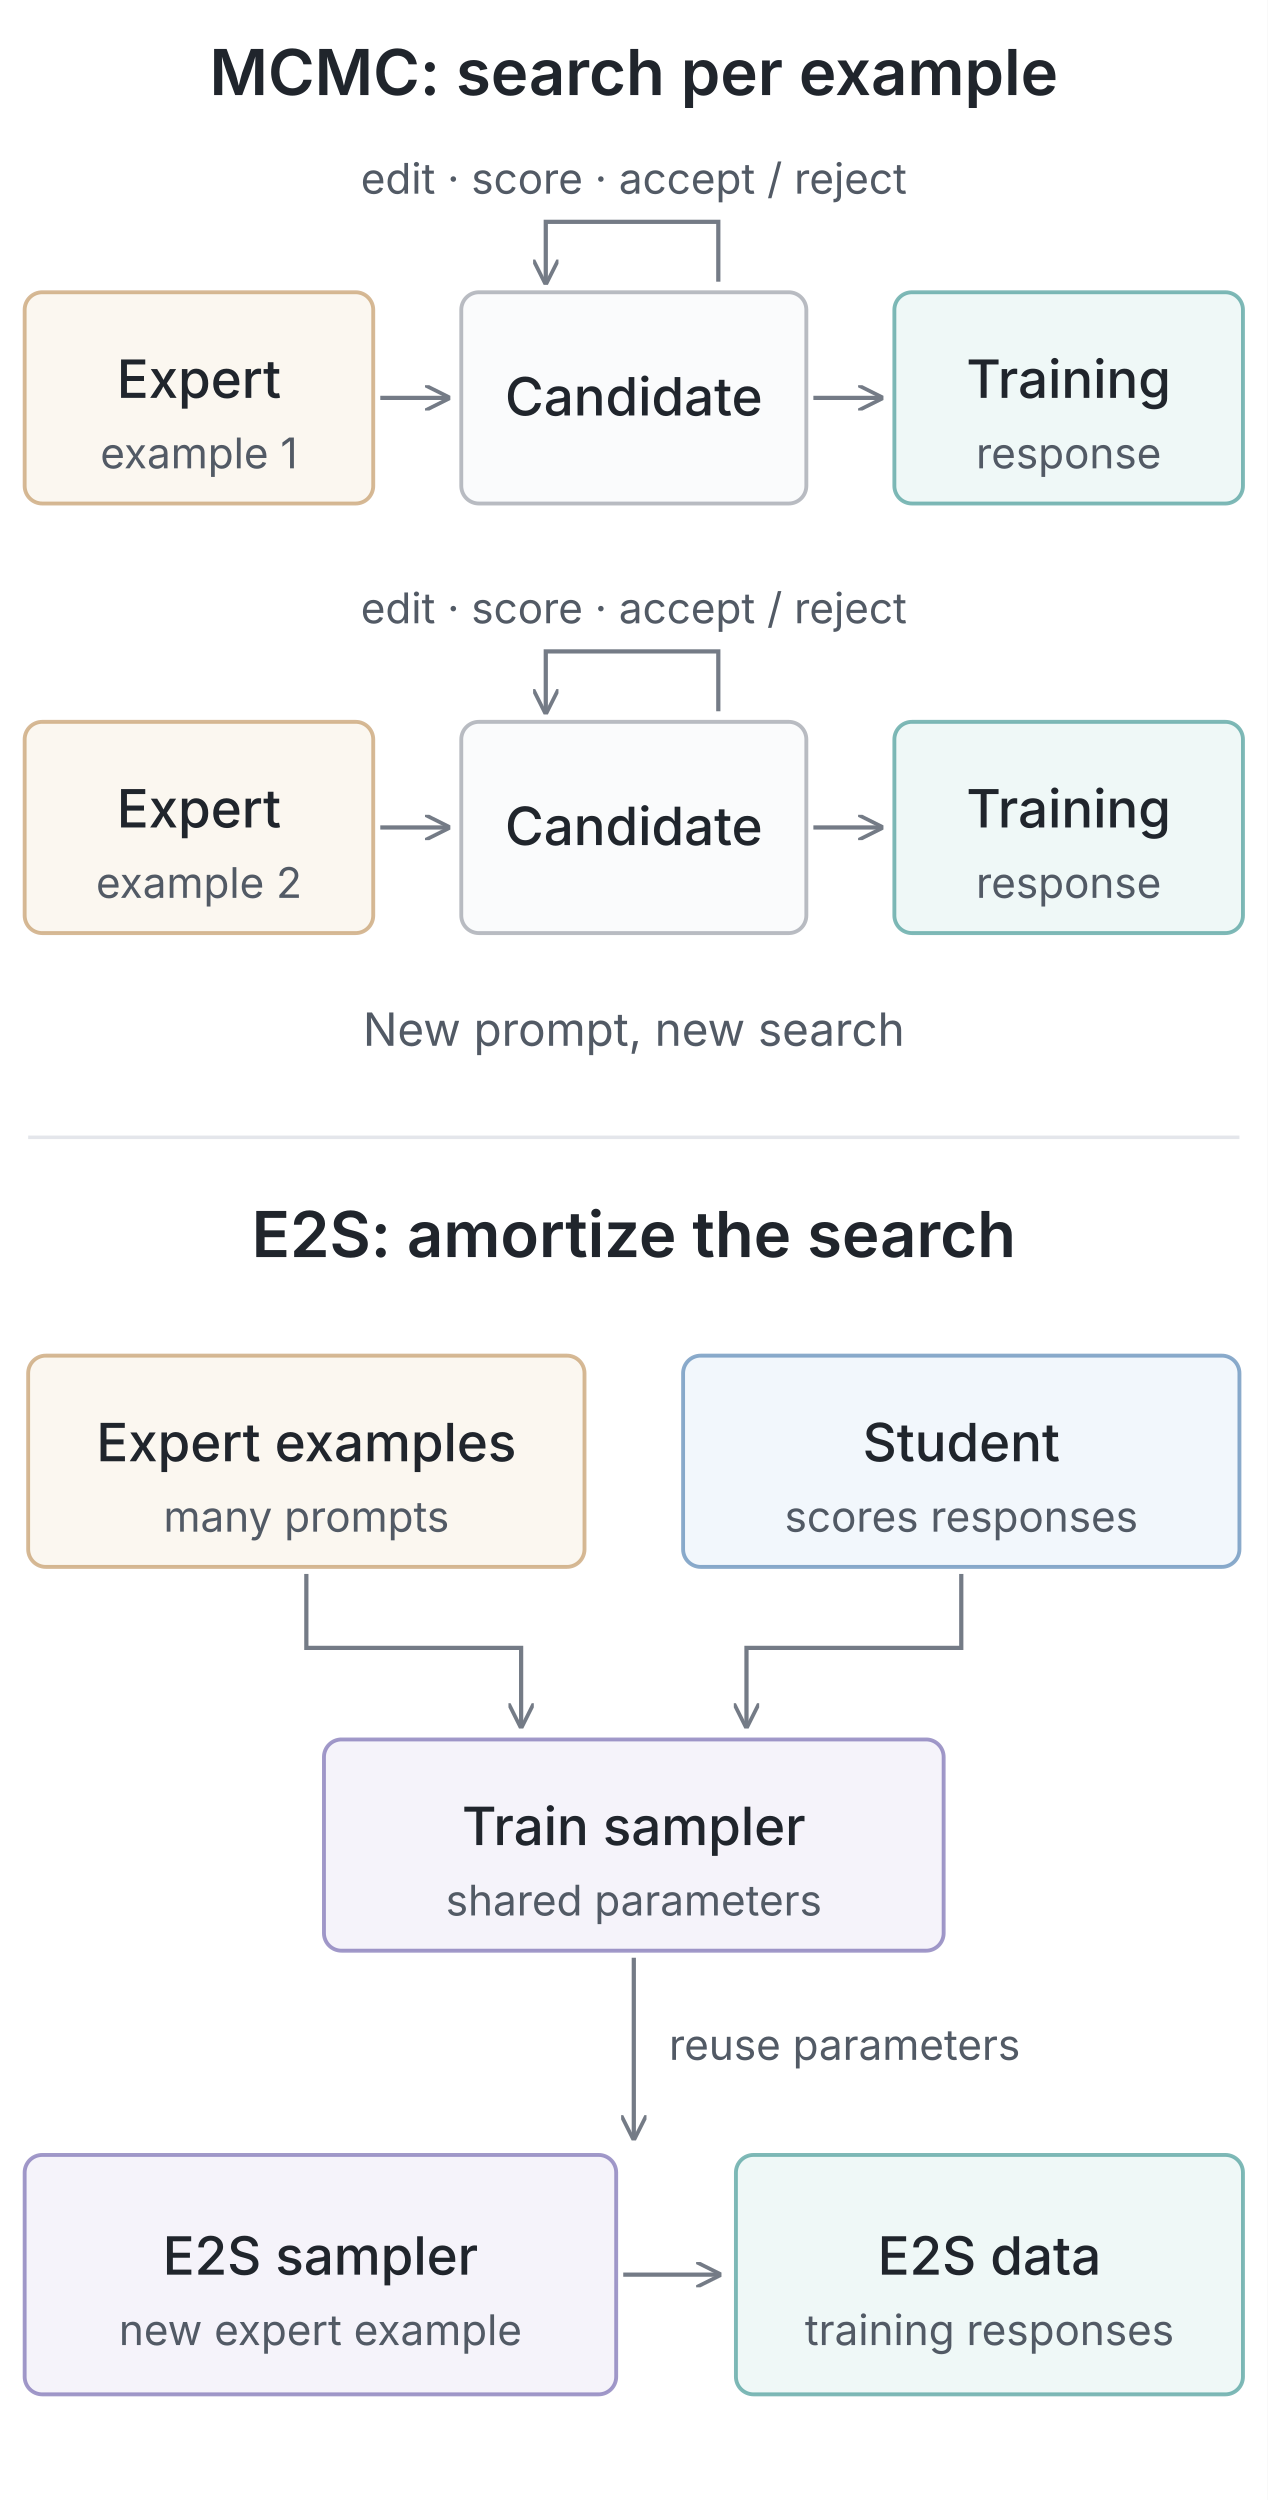
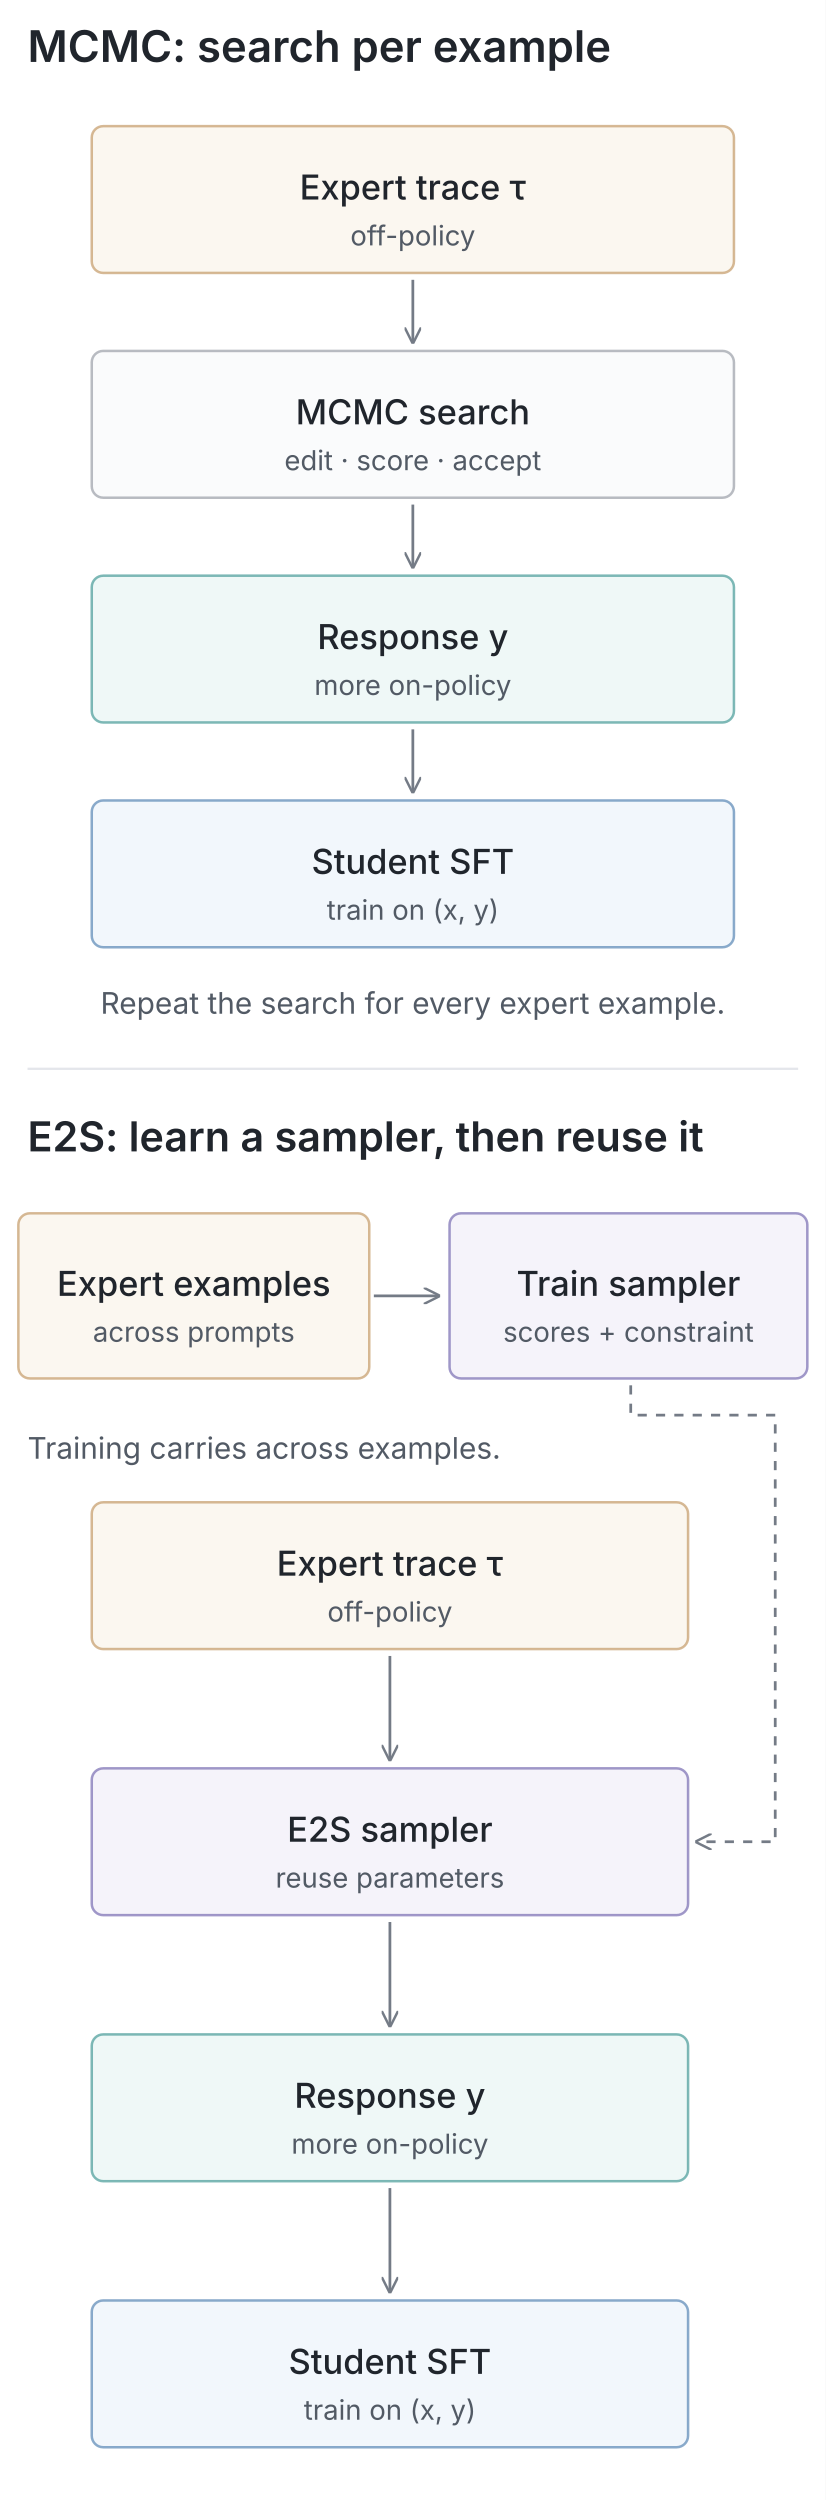
- <svg xmlns="http://www.w3.org/2000/svg" viewBox="0 0 360 710" role="img">
+ <svg xmlns="http://www.w3.org/2000/svg" viewBox="0 0 360 1090" role="img">
  <defs>
    <marker id="arrow" viewBox="0 0 8 8" refX="7" refY="4" markerWidth="6" markerHeight="6" orient="auto-start-reverse">
      <path d="M0 0 L8 4 L0 8" fill="none" stroke="#747b86" stroke-width="1.2" />
    </marker>
  </defs>
  <rect width="100%" height="100%" fill="white" />
  <g font-family="Inter, Helvetica Neue, Arial, sans-serif" fill="#20252c">
-     <text x="180" y="27" text-anchor="middle" font-size="18" font-weight="600" fill="#20252c">MCMC: search per example</text>
-     <rect x="7" y="83" width="99" height="60" rx="5" fill="#fbf7f0" stroke="#ba8b51" stroke-opacity=".6" stroke-width="1.1" />
-     <text x="56.5" y="113.0" text-anchor="middle" font-size="15" font-weight="500" fill="#20252c">Expert</text>
-     <text x="56.5" y="133.0" text-anchor="middle" font-size="12" font-weight="400" fill="#525a65">example 1</text>
-     <rect x="131" y="83" width="98" height="60" rx="5" fill="#fafbfc" stroke="#8a9099" stroke-opacity=".6" stroke-width="1.1" />
-     <text x="180.0" y="118.0" text-anchor="middle" font-size="15" font-weight="500" fill="#20252c">Candidate</text>
-     <rect x="254" y="83" width="99" height="60" rx="5" fill="#eff8f7" stroke="#2b8b88" stroke-opacity=".6" stroke-width="1.1" />
-     <text x="303.5" y="113.0" text-anchor="middle" font-size="15" font-weight="500" fill="#20252c">Training</text>
-     <text x="303.5" y="133.0" text-anchor="middle" font-size="12" font-weight="400" fill="#525a65">response</text>
-     <path d="M108 113 H127" fill="none" stroke="#747b86" stroke-width="1.2" marker-end="url(#arrow)" />
-     <path d="M231 113 H250" fill="none" stroke="#747b86" stroke-width="1.2" marker-end="url(#arrow)" />
-     <path d="M204 80 V63 H155 V80" fill="none" stroke="#747b86" stroke-width="1.2" marker-end="url(#arrow)" />
-     <text x="180" y="55" text-anchor="middle" font-size="12" font-weight="400" fill="#525a65">edit · score · accept / reject</text>
-     <rect x="7" y="205" width="99" height="60" rx="5" fill="#fbf7f0" stroke="#ba8b51" stroke-opacity=".6" stroke-width="1.1" />
-     <text x="56.5" y="235.0" text-anchor="middle" font-size="15" font-weight="500" fill="#20252c">Expert</text>
-     <text x="56.5" y="255.0" text-anchor="middle" font-size="12" font-weight="400" fill="#525a65">example 2</text>
-     <rect x="131" y="205" width="98" height="60" rx="5" fill="#fafbfc" stroke="#8a9099" stroke-opacity=".6" stroke-width="1.1" />
-     <text x="180.0" y="240.0" text-anchor="middle" font-size="15" font-weight="500" fill="#20252c">Candidate</text>
-     <rect x="254" y="205" width="99" height="60" rx="5" fill="#eff8f7" stroke="#2b8b88" stroke-opacity=".6" stroke-width="1.1" />
-     <text x="303.5" y="235.0" text-anchor="middle" font-size="15" font-weight="500" fill="#20252c">Training</text>
-     <text x="303.5" y="255.0" text-anchor="middle" font-size="12" font-weight="400" fill="#525a65">response</text>
-     <path d="M108 235 H127" fill="none" stroke="#747b86" stroke-width="1.2" marker-end="url(#arrow)" />
-     <path d="M231 235 H250" fill="none" stroke="#747b86" stroke-width="1.2" marker-end="url(#arrow)" />
-     <path d="M204 202 V185 H155 V202" fill="none" stroke="#747b86" stroke-width="1.2" marker-end="url(#arrow)" />
-     <text x="180" y="177" text-anchor="middle" font-size="12" font-weight="400" fill="#525a65">edit · score · accept / reject</text>
-     <text x="180" y="297" text-anchor="middle" font-size="13" font-weight="400" fill="#525a65">New prompt, new search</text>
-     <path d="M8 323 H352" stroke="#e4e6eb" />
-     <text x="180" y="357" text-anchor="middle" font-size="18" font-weight="600" fill="#20252c">E2S: amortize the search</text>
-     <rect x="8" y="385" width="158" height="60" rx="5" fill="#fbf7f0" stroke="#ba8b51" stroke-opacity=".6" stroke-width="1.1" />
-     <text x="87.0" y="415.0" text-anchor="middle" font-size="15" font-weight="500" fill="#20252c">Expert examples</text>
-     <text x="87.0" y="435.0" text-anchor="middle" font-size="12" font-weight="400" fill="#525a65">many prompts</text>
-     <rect x="194" y="385" width="158" height="60" rx="5" fill="#f2f7fc" stroke="#3e73a8" stroke-opacity=".6" stroke-width="1.1" />
-     <text x="273.0" y="415.0" text-anchor="middle" font-size="15" font-weight="500" fill="#20252c">Student</text>
-     <text x="273.0" y="435.0" text-anchor="middle" font-size="12" font-weight="400" fill="#525a65">scores responses</text>
-     <path d="M87 447 V468 H148 V490" fill="none" stroke="#747b86" stroke-width="1.2" marker-end="url(#arrow)" />
-     <path d="M273 447 V468 H212 V490" fill="none" stroke="#747b86" stroke-width="1.2" marker-end="url(#arrow)" />
-     <rect x="92" y="494" width="176" height="60" rx="5" fill="#f5f3fa" stroke="#6356a5" stroke-opacity=".6" stroke-width="1.1" />
-     <text x="180.0" y="524.0" text-anchor="middle" font-size="15" font-weight="500" fill="#20252c">Train sampler</text>
-     <text x="180.0" y="544.0" text-anchor="middle" font-size="12" font-weight="400" fill="#525a65">shared parameters</text>
-     <path d="M180 556 V607" fill="none" stroke="#747b86" stroke-width="1.2" marker-end="url(#arrow)" />
-     <text x="190" y="585" text-anchor="start" font-size="12" font-weight="400" fill="#525a65">reuse parameters</text>
-     <rect x="7" y="612" width="168" height="68" rx="5" fill="#f5f3fa" stroke="#6356a5" stroke-opacity=".6" stroke-width="1.1" />
-     <text x="91.0" y="646.0" text-anchor="middle" font-size="15" font-weight="500" fill="#20252c">E2S sampler</text>
-     <text x="91.0" y="666.0" text-anchor="middle" font-size="12" font-weight="400" fill="#525a65">new expert example</text>
-     <rect x="209" y="612" width="144" height="68" rx="5" fill="#eff8f7" stroke="#2b8b88" stroke-opacity=".6" stroke-width="1.1" />
-     <text x="281.0" y="646.0" text-anchor="middle" font-size="15" font-weight="500" fill="#20252c">E2S data</text>
-     <text x="281.0" y="666.0" text-anchor="middle" font-size="12" font-weight="400" fill="#525a65">training responses</text>
-     <path d="M177 646 H204" fill="none" stroke="#747b86" stroke-width="1.2" marker-end="url(#arrow)" />
+     <text x="12" y="27" text-anchor="start" font-size="19" font-weight="600" fill="#20252c">MCMC: search per example</text>
+     <rect x="40" y="55" width="280" height="64" rx="5" fill="#fbf7f0" stroke="#ba8b51" stroke-opacity=".6" stroke-width="1.1" />
+     <text x="180.0" y="87.0" text-anchor="middle" font-size="15" font-weight="500" fill="#20252c">Expert trace τ</text>
+     <text x="180.0" y="107.0" text-anchor="middle" font-size="12" font-weight="400" fill="#525a65">off-policy</text>
+     <path d="M180 122 V149" fill="none" stroke="#747b86" stroke-width="1.2" marker-end="url(#arrow)" />
+     <rect x="40" y="153" width="280" height="64" rx="5" fill="#fafbfc" stroke="#8a9099" stroke-opacity=".6" stroke-width="1.1" />
+     <text x="180.0" y="185.0" text-anchor="middle" font-size="15" font-weight="500" fill="#20252c">MCMC search</text>
+     <text x="180.0" y="205.0" text-anchor="middle" font-size="12" font-weight="400" fill="#525a65">edit · score · accept</text>
+     <path d="M180 220 V247" fill="none" stroke="#747b86" stroke-width="1.2" marker-end="url(#arrow)" />
+     <rect x="40" y="251" width="280" height="64" rx="5" fill="#eff8f7" stroke="#2b8b88" stroke-opacity=".6" stroke-width="1.1" />
+     <text x="180.0" y="283.0" text-anchor="middle" font-size="15" font-weight="500" fill="#20252c">Response y</text>
+     <text x="180.0" y="303.0" text-anchor="middle" font-size="12" font-weight="400" fill="#525a65">more on-policy</text>
+     <path d="M180 318 V345" fill="none" stroke="#747b86" stroke-width="1.2" marker-end="url(#arrow)" />
+     <rect x="40" y="349" width="280" height="64" rx="5" fill="#f2f7fc" stroke="#3e73a8" stroke-opacity=".6" stroke-width="1.1" />
+     <text x="180.0" y="381.0" text-anchor="middle" font-size="15" font-weight="500" fill="#20252c">Student SFT</text>
+     <text x="180.0" y="401.0" text-anchor="middle" font-size="12" font-weight="400" fill="#525a65">train on (x, y)</text>
+     <text x="180" y="442" text-anchor="middle" font-size="13" font-weight="400" fill="#525a65">Repeat the search for every expert example.</text>
+     <path d="M12 466 H348" stroke="#e4e6eb" />
+     <text x="12" y="502" text-anchor="start" font-size="18" font-weight="600" fill="#20252c">E2S: learn a sampler, then reuse it</text>
+     <rect x="8" y="529" width="153" height="72" rx="5" fill="#fbf7f0" stroke="#ba8b51" stroke-opacity=".6" stroke-width="1.1" />
+     <text x="84.5" y="565.0" text-anchor="middle" font-size="15" font-weight="500" fill="#20252c">Expert examples</text>
+     <text x="84.5" y="585.0" text-anchor="middle" font-size="12" font-weight="400" fill="#525a65">across prompts</text>
+     <rect x="196" y="529" width="156" height="72" rx="5" fill="#f5f3fa" stroke="#6356a5" stroke-opacity=".6" stroke-width="1.1" />
+     <text x="274.0" y="565.0" text-anchor="middle" font-size="15" font-weight="500" fill="#20252c">Train sampler</text>
+     <text x="274.0" y="585.0" text-anchor="middle" font-size="12" font-weight="400" fill="#525a65">scores + constraint</text>
+     <path d="M163 565 H191" fill="none" stroke="#747b86" stroke-width="1.2" marker-end="url(#arrow)" />
+     <path d="M275 604 V617 H338 V803 H304" fill="none" stroke="#747b86" stroke-width="1.2" marker-end="url(#arrow)" stroke-dasharray="4 4" />
+     <text x="12" y="636" text-anchor="start" font-size="13" font-weight="400" fill="#525a65">Training carries across examples.</text>
+     <rect x="40" y="655" width="260" height="64" rx="5" fill="#fbf7f0" stroke="#ba8b51" stroke-opacity=".6" stroke-width="1.1" />
+     <text x="170.0" y="687.0" text-anchor="middle" font-size="15" font-weight="500" fill="#20252c">Expert trace τ</text>
+     <text x="170.0" y="707.0" text-anchor="middle" font-size="12" font-weight="400" fill="#525a65">off-policy</text>
+     <path d="M170 722 V767" fill="none" stroke="#747b86" stroke-width="1.2" marker-end="url(#arrow)" />
+     <rect x="40" y="771" width="260" height="64" rx="5" fill="#f5f3fa" stroke="#6356a5" stroke-opacity=".6" stroke-width="1.1" />
+     <text x="170.0" y="803.0" text-anchor="middle" font-size="15" font-weight="500" fill="#20252c">E2S sampler</text>
+     <text x="170.0" y="823.0" text-anchor="middle" font-size="12" font-weight="400" fill="#525a65">reuse parameters</text>
+     <path d="M170 838 V883" fill="none" stroke="#747b86" stroke-width="1.2" marker-end="url(#arrow)" />
+     <rect x="40" y="887" width="260" height="64" rx="5" fill="#eff8f7" stroke="#2b8b88" stroke-opacity=".6" stroke-width="1.1" />
+     <text x="170.0" y="919.0" text-anchor="middle" font-size="15" font-weight="500" fill="#20252c">Response y</text>
+     <text x="170.0" y="939.0" text-anchor="middle" font-size="12" font-weight="400" fill="#525a65">more on-policy</text>
+     <path d="M170 954 V999" fill="none" stroke="#747b86" stroke-width="1.2" marker-end="url(#arrow)" />
+     <rect x="40" y="1003" width="260" height="64" rx="5" fill="#f2f7fc" stroke="#3e73a8" stroke-opacity=".6" stroke-width="1.1" />
+     <text x="170.0" y="1035.0" text-anchor="middle" font-size="15" font-weight="500" fill="#20252c">Student SFT</text>
+     <text x="170.0" y="1055.0" text-anchor="middle" font-size="12" font-weight="400" fill="#525a65">train on (x, y)</text>
  </g>
</svg>
